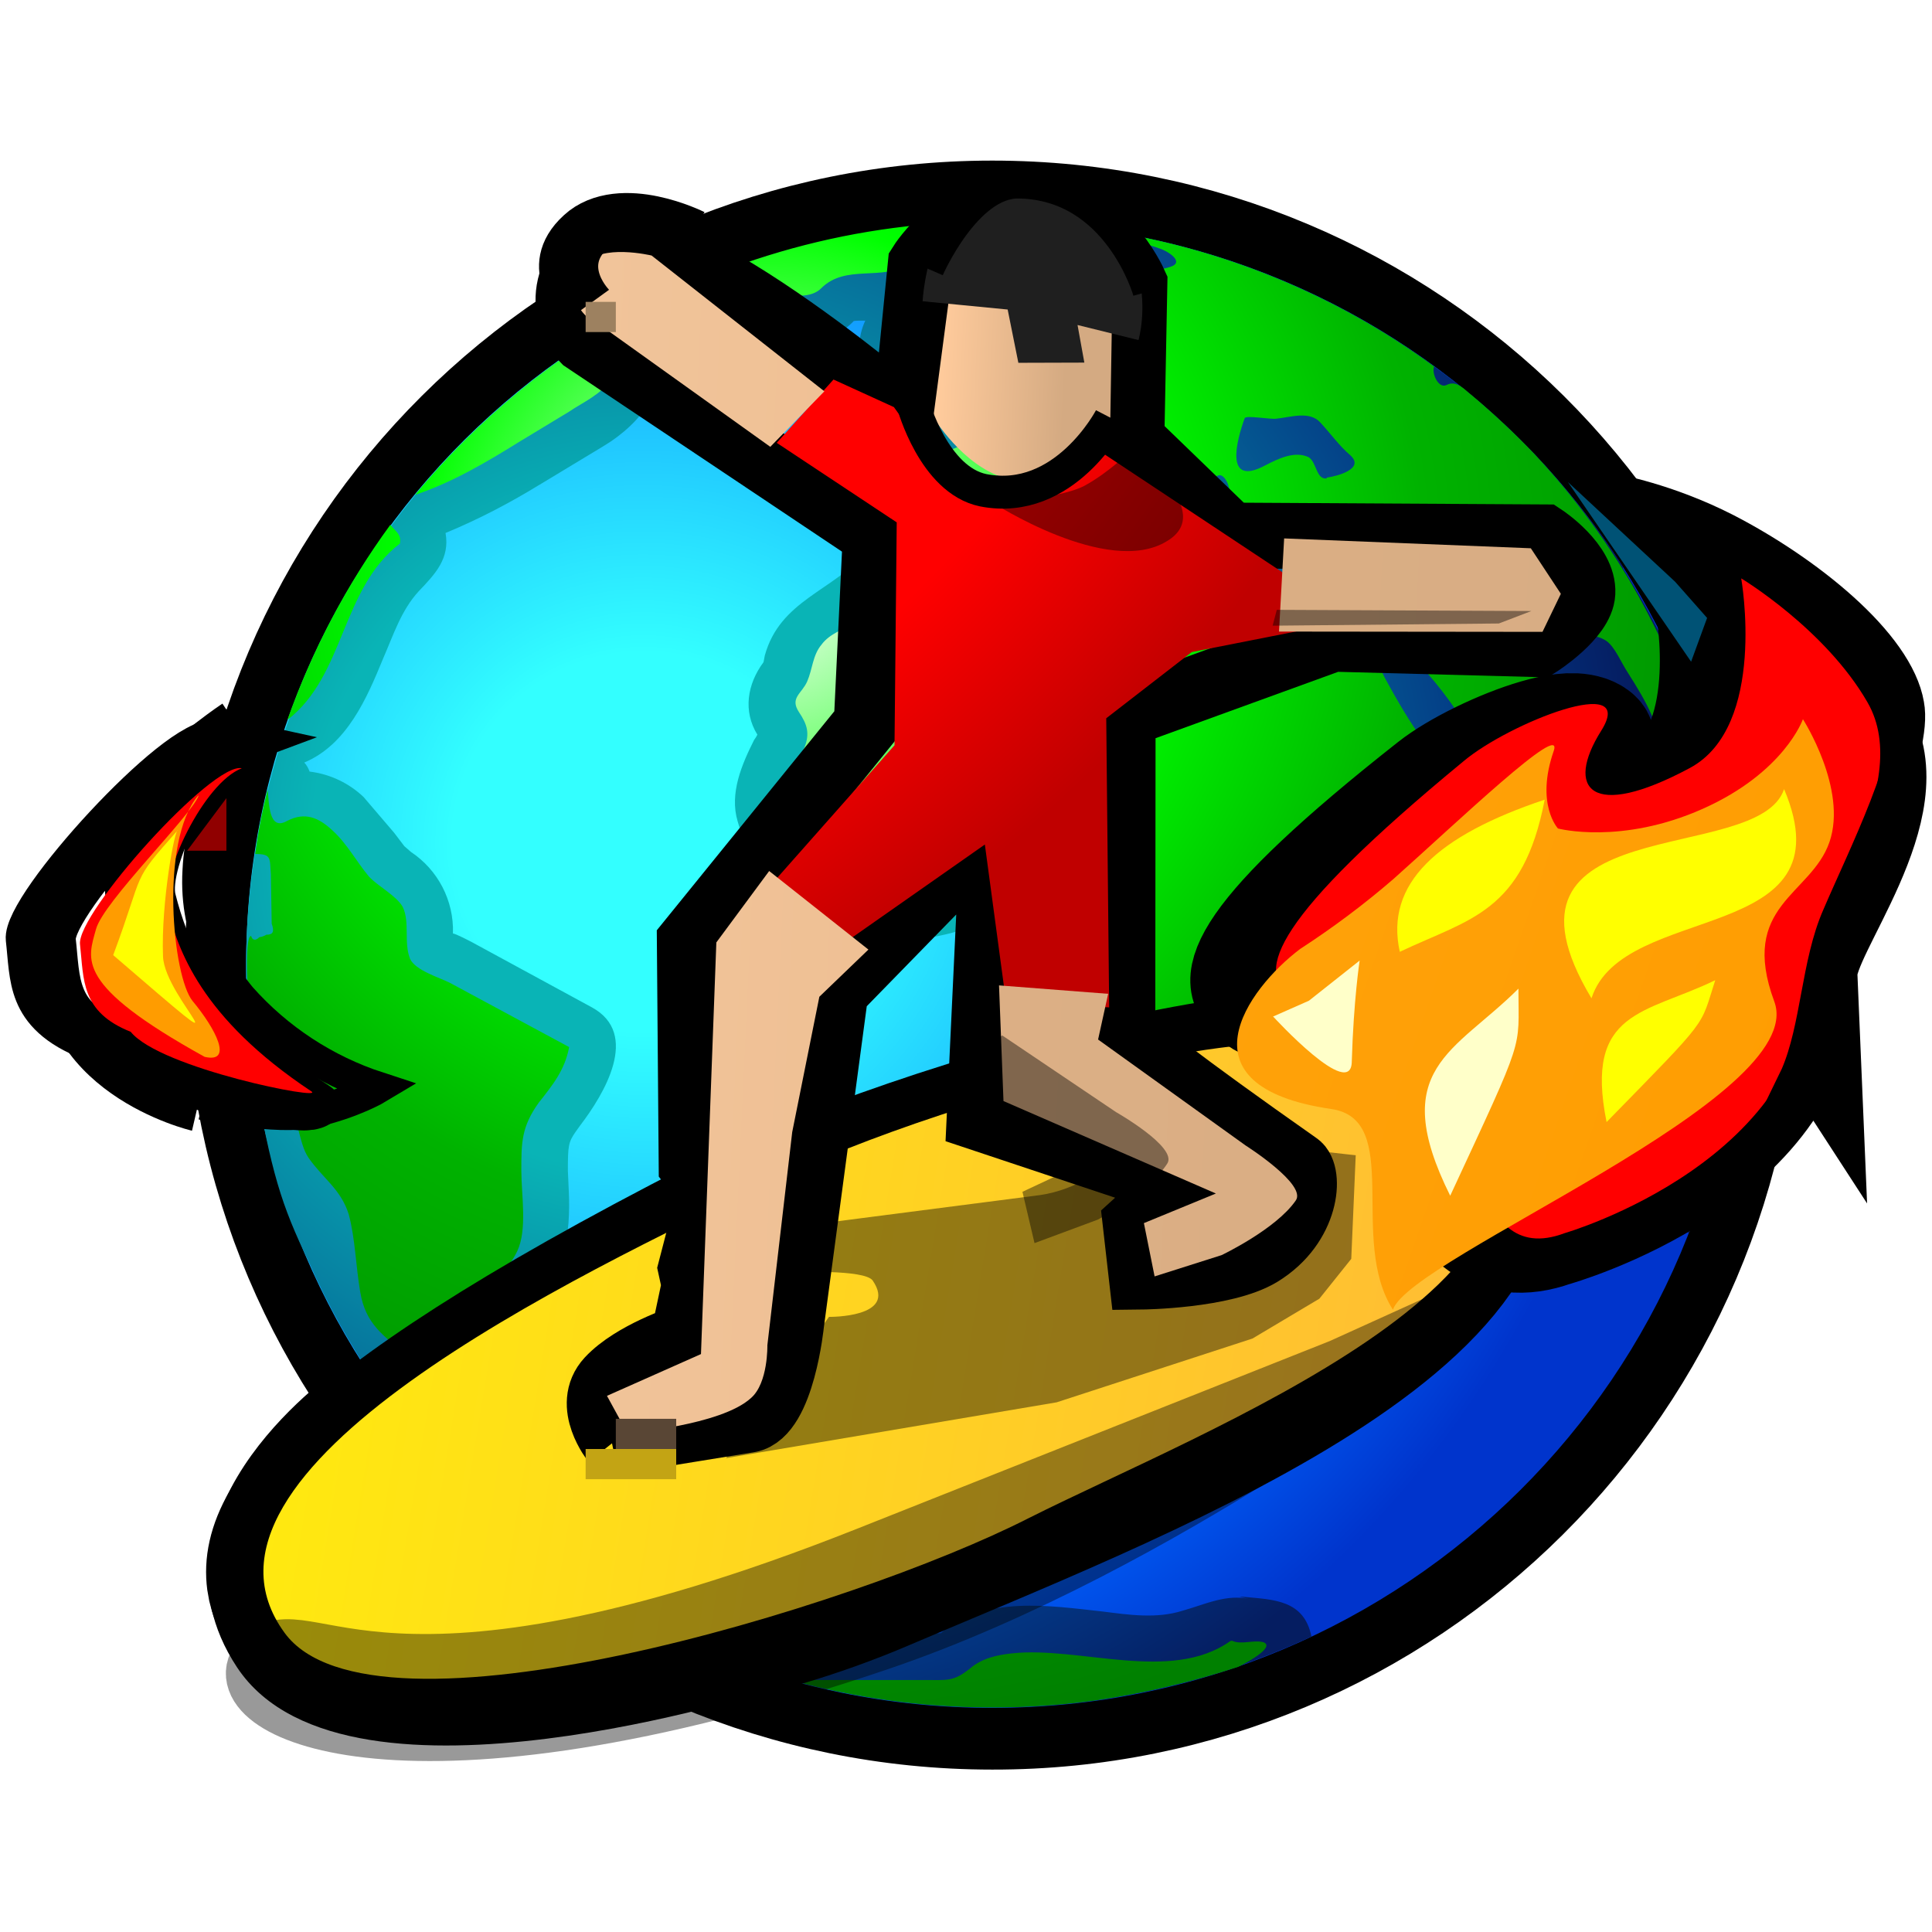
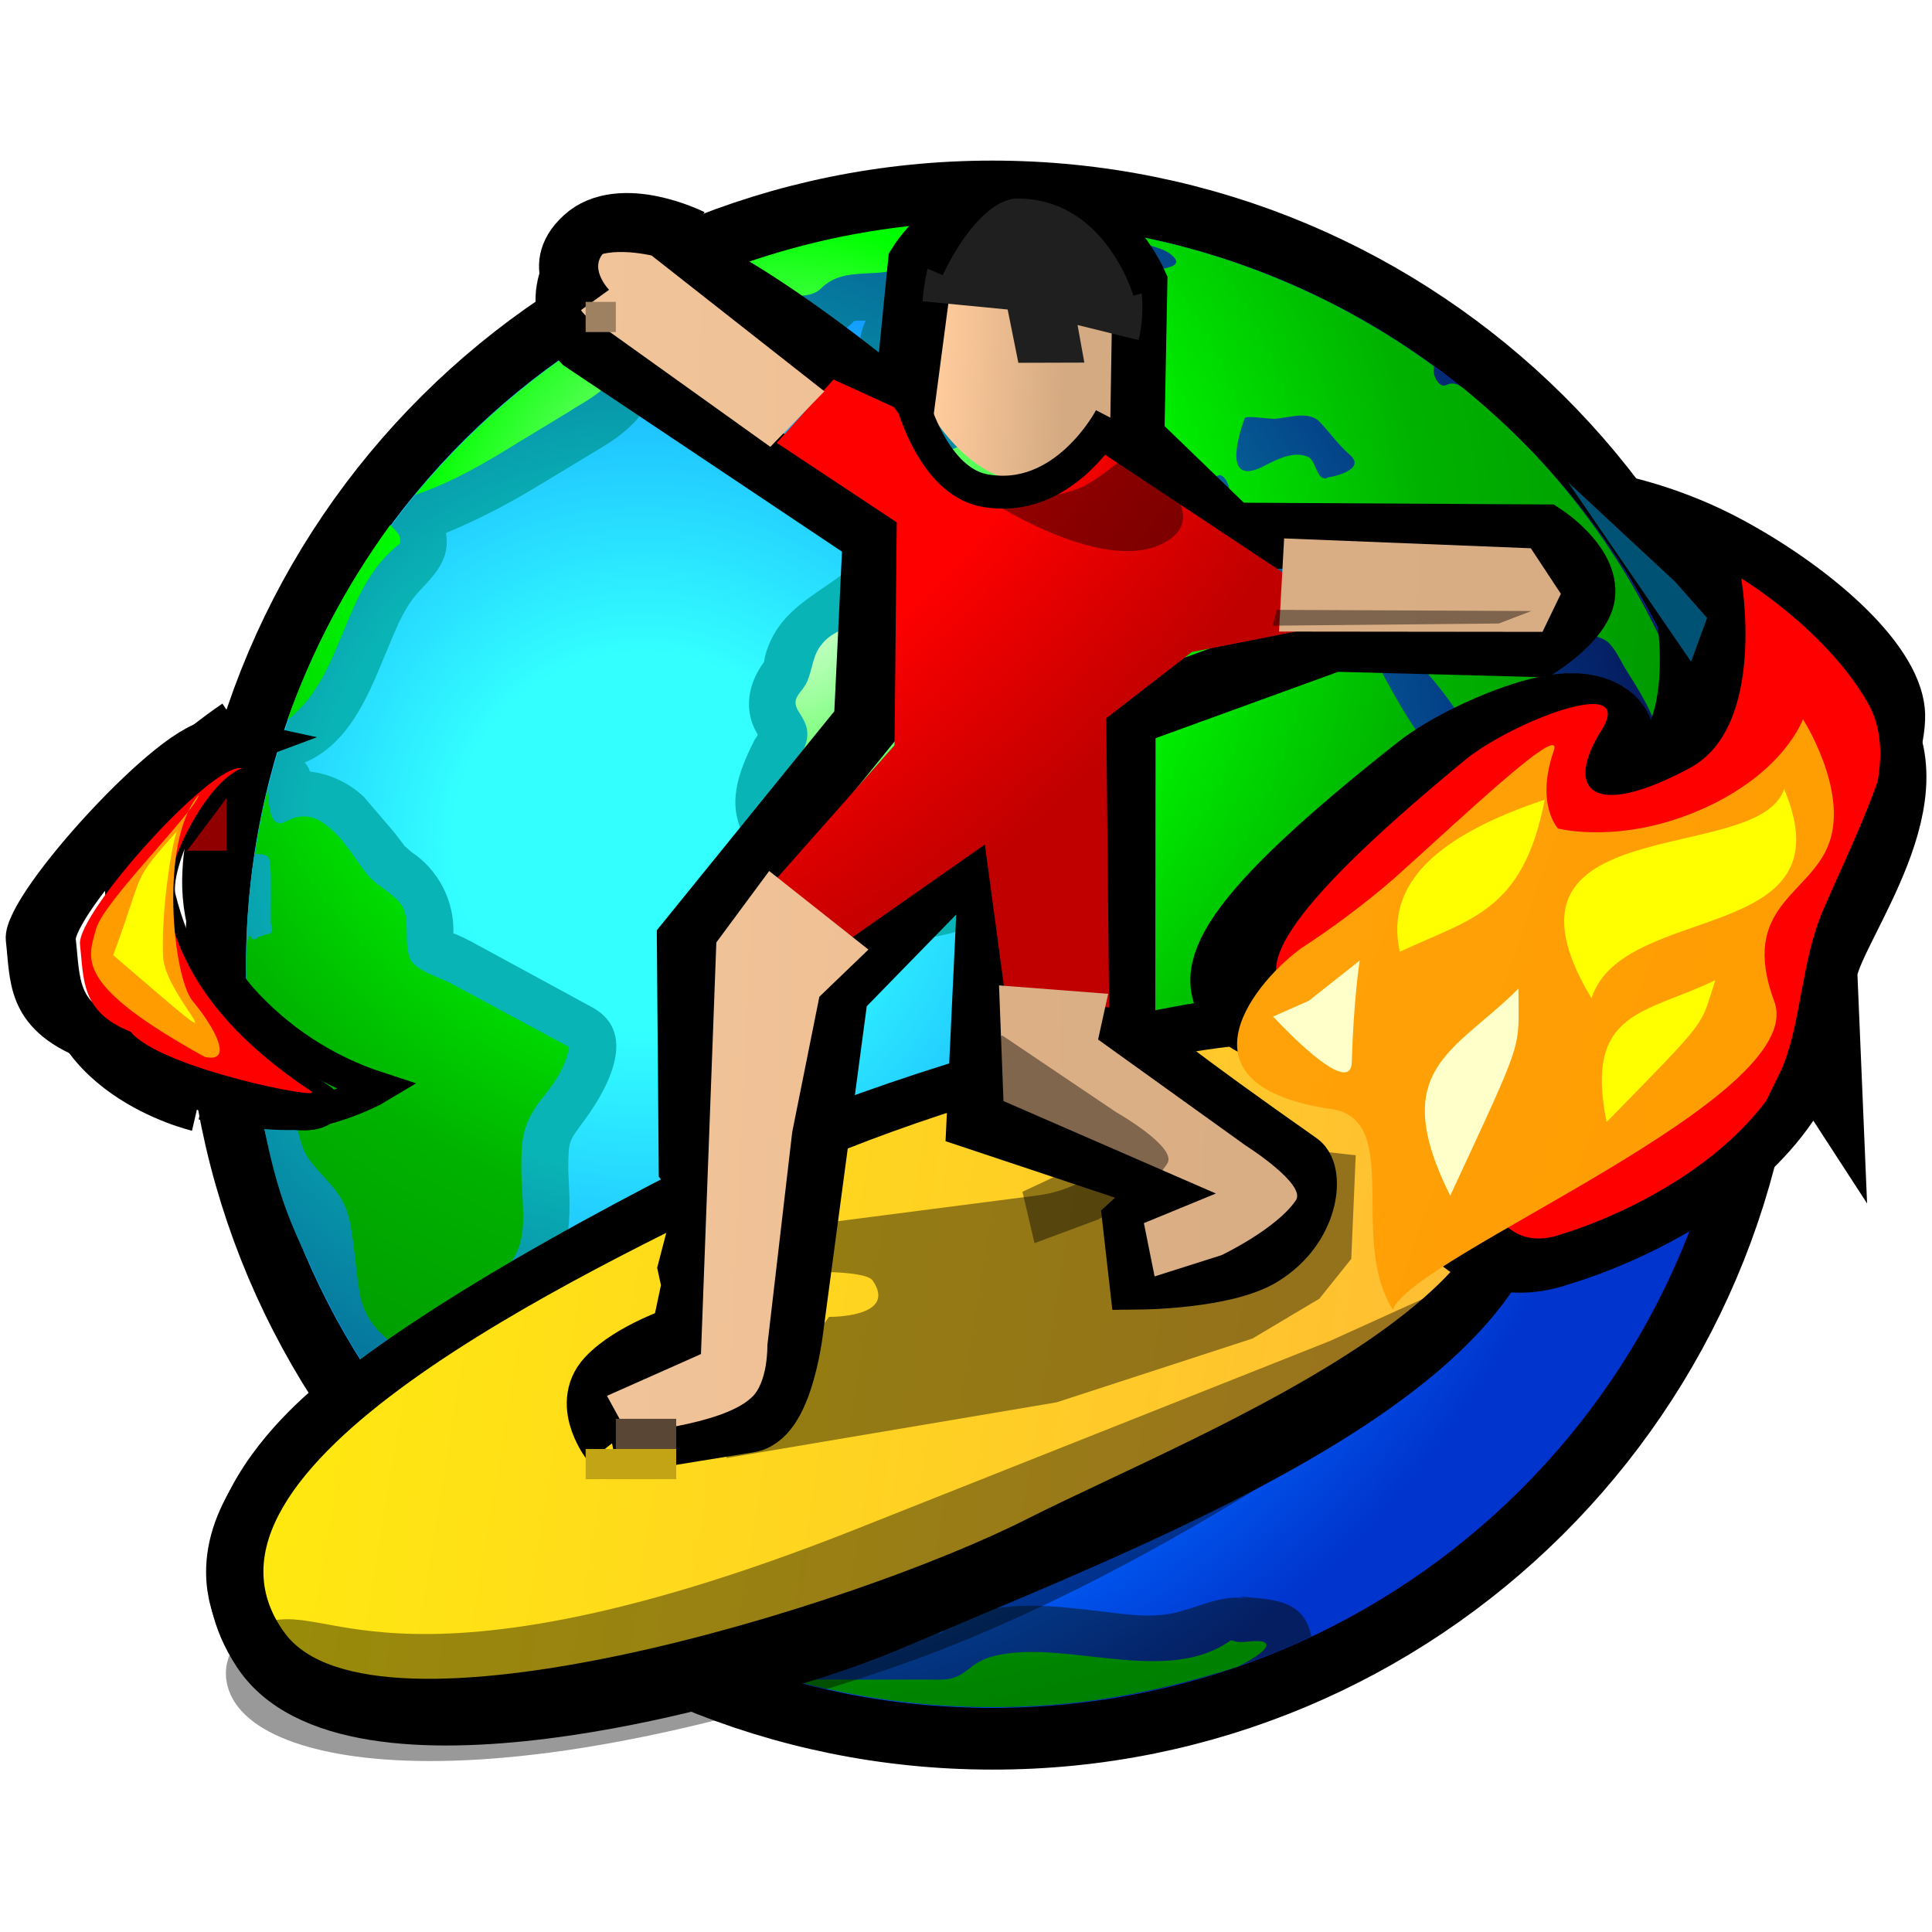
<svg xmlns="http://www.w3.org/2000/svg" viewBox="-0.4 0 64 64">
  <radialGradient id="a" cx="0" cy="0" r="64" gradientTransform="matrix(.3803 0 0 -.3803 23.53 21.02)" gradientUnits="userSpaceOnUse">
    <stop offset=".19" stop-color="#3ff" />
    <stop offset=".78" stop-color="#06f" />
    <stop offset="1" stop-color="#0034cc" />
  </radialGradient>
  <radialGradient id="b" cx="0" cy="0" r="64" gradientTransform="matrix(.3803 0 0 -.3803 23.53 21.02)" gradientUnits="userSpaceOnUse">
    <stop offset=".33" stop-color="#09b4b6" />
    <stop offset=".85" stop-color="#033784" />
    <stop offset="1" stop-color="#051d61" />
  </radialGradient>
  <radialGradient id="c" cx="26.49" cy="14.44" r="28.65" gradientUnits="userSpaceOnUse">
    <stop offset="0" stop-color="#fff" />
    <stop offset=".3" stop-color="#0f0" />
    <stop offset=".56" stop-color="#00b200" />
    <stop offset="1" stop-color="green" />
  </radialGradient>
  <linearGradient id="d" x1="-64" x2="64" y1="-64" y2="-64" gradientUnits="userSpaceOnUse">
    <stop offset=".48" stop-color="#fffc00" />
    <stop offset=".87" stop-color="#ffba36" />
  </linearGradient>
  <linearGradient id="e" x1="-64" x2="64" y1="-64" y2="-64" gradientUnits="userSpaceOnUse">
    <stop offset=".97" stop-opacity=".42" />
    <stop offset="1" stop-opacity=".24" />
  </linearGradient>
  <radialGradient id="f" cx="0" cy="0" r="64" gradientUnits="userSpaceOnUse">
    <stop offset=".54" stop-color="red" />
    <stop offset=".66" stop-color="#c00000" />
  </radialGradient>
  <linearGradient id="g" x1="-64" x2="64" y1="-64" y2="-64" gradientUnits="userSpaceOnUse">
    <stop offset="0" stop-color="#ffe5ce" />
    <stop offset=".82" stop-color="#ecb989" />
  </linearGradient>
  <linearGradient id="h" x1="-64" x2="64" y1="-64" y2="-64" gradientUnits="userSpaceOnUse">
    <stop offset=".05" stop-color="#efbc8c" />
    <stop offset="1" stop-color="#d4aa82" />
  </linearGradient>
  <linearGradient id="i" x1="-64" x2="64" y1="-64" y2="-64" gradientUnits="userSpaceOnUse">
    <stop offset=".7" stop-color="#ffcb9c" />
    <stop offset=".73" stop-color="#d4aa82" />
  </linearGradient>
  <linearGradient id="j" x1="-64" x2="64" y1="-64" y2="-64" gradientUnits="userSpaceOnUse">
    <stop offset="0" stop-color="#262626" />
    <stop offset="1" stop-color="#1c1c1c" />
  </linearGradient>
  <linearGradient id="k" x1="-64" x2="64" y1="-64" y2="-64" gradientUnits="userSpaceOnUse">
    <stop offset="0" stop-color="#ffbc34" />
    <stop offset="1" stop-color="#ff9c00" />
  </linearGradient>
  <linearGradient id="l" x1="-64" x2="64" y1="-64" y2="-64" gradientUnits="userSpaceOnUse">
    <stop offset="0" stop-opacity="0" />
    <stop offset=".43" stop-opacity=".4" />
  </linearGradient>
  <path d="M32.47 7.36c13.66 0 24.74 11 24.74 24.6a24.7 24.7 0 0 1-24.74 24.62c-13.65 0-24.7-11.03-24.7-24.62s11.07-24.6 24.7-24.6z" fill="none" stroke="#000" stroke-width="4.08" />
  <g transform="matrix(1.3646 0 0 1.358 -11.2 -.65)">
    <path fill="url(#a)" d="M32 5.9c10.01 0 18.13 8.1 18.13 18.11S42.01 42.14 32 42.14c-10 0-18.11-8.12-18.11-18.13S22 5.9 32 5.9z" />
-     <path fill="url(#b)" d="M47.32 14.32A18.2 18.2 0 0 0 35.28 6.2C34.2 6 33.1 5.9 32 5.9a18.2 18.2 0 0 0-13.41 5.96C15 15.82 13.3 21.3 14.07 26.6c.43 2.5.67 3.26 1.34 4.66 1.82 4.17 5.2 7.55 9.36 9.37a18.3 18.3 0 0 0 14.98-.23c-.18-.9-.92-.9-1.66-.97H38l.26.06c-.57-.14-1.1.13-1.64.28-.63.2-1.3.1-1.93.02-1.28-.14-2.86-.4-3.94.53H27.4c-.5-.36-1-.47-1.46-.5-.04-.03-.25-.28-.25-.28-.13-.13-.23-.23-.43-.3l-1.08-.37-1.13-.4c-.1-.03-.2-.05-.3-.05-.01-.04-.01-.1-.02-.14l-.25-.4c-.35-.6-.7-1.15-1.4-1.3.08-.37-.06-.68-.15-1.06-.13-.4-.17-.8-.13-1.2l.03-.36c.03-.5.06-1-.01-1.5.78-.9.96-1.82.9-2.97l-.02-.45c0-.62.01-.7.2-.97l.1-.14c.57-.75 1.47-2.23.28-2.88l-2.93-1.6s-.38-.2-.44-.2v-.01a2.3 2.3 0 0 0-1.02-1.98l-.16-.14-.25-.33-.74-.87a2.3 2.3 0 0 0-1.31-.62c-.03-.08-.07-.16-.13-.22 1.04-.44 1.52-1.57 1.92-2.55.24-.55.43-1.16.86-1.63.4-.42.76-.8.65-1.42.82-.34 1.57-.74 2.27-1.17l.1-.06 1.45-.88c1-.6 1.46-1.43 1.8-2.55a2.8 2.8 0 0 0 1.59-.31c.78.5 2.04.5 2.7-.2.03-.01.16-.01.28-.01-.38.8 0 1.87.87 2.2.03.03.04.1.07.13-.16.06-.35.12-.35.12l-.8.9c-.17.54 0 1.1.26 1.6a4.3 4.3 0 0 0 .13.49c-.1.1-.15.2-.15.2-.82.96-2.1 1.18-2.47 2.53l-.03.16c-.4.54-.5 1.2-.15 1.77a.8.8 0 0 1-.08.13c-.3.6-.6 1.3-.4 1.98.17.66.73 1.15 1.24 1.6.5.42 1 .88 1.64 1.1.74.3 1.55.22 2.3.03l.77-.23c.36-.13.7-.3 1.1-.27s.72.37 1 .62c-.53 1.36.5 2.7 1.1 3.88 0 0 .15.24.2.3-.75 1.37-.84 2.87.3 4l.13.12c-.03 1.12.02 3.08 1.42 3.4 1.45.36 2.93-.47 3.8-1.55l.35-.43.3-.2c.3-.2.63-.47.8-.83.2-.36.2-.8.45-1.12v.01c.04.7.7 1.2 1.38 1.08.85-.13 1.36-1.04 1.7-1.74l.16-.28.03-.08c.42-.7.72-1.6.2-2.34-.45-.64-1.33-.8-1.94-.3v-.4l.02-1.3c.03-.2.45-.58.67-.8l.2-.22.24-.2c.45-.4.88-.84 1.06-1.45.08-.27.04-.7.05-.98v-.3c.04-.6-.03-1.2-.5-1.6.5-.3.9-.86 1.06-1.52.02.03.1.17.1.17.13.3.34.67.66.98-.05.74.23 1.45.57 2.1.32.63.38 1.34.37 2.04l.03.72c.02.37.06.75-.04 1.12-.1.36-.26.65-.35 1a9.9 9.9 0 0 0-.3 2.41c-.1.67.3 1.3.83 1.5a18.2 18.2 0 0 0-1.61-16.21z" />
-     <path fill="url(#c)" d="M19.57 32.16c.3-.4.68-.7.9-1.16.25-.53.1-1.37.1-1.97 0-.67 0-1.06.42-1.65.33-.42.64-.8.74-1.36l-2.9-1.57c-.26-.13-.83-.3-.96-.58-.16-.4 0-.9-.18-1.27-.16-.28-.6-.5-.82-.74-.3-.36-.53-.8-.88-1.12-.34-.32-.67-.46-1.1-.24-.46.27-.44-.44-.48-.76-.13.52-.23 1.04-.3 1.57.4 0 .35.1.38.5l.02 1.2c.07.2.03.27-.13.27-.05.03-.1.05-.17.06-.1.1-.17.07-.2-.03-.18-.01-.06 1.77-.05 1.92.05.57-.01 2.38.8 2.12.44.27.37.98.65 1.38.35.5.78.76.97 1.37.16.6.17 1.26.28 1.9.13.78.56 1.06 1.14 1.54.14.84.37 1.35.93 1.96l.74.88c.22.3.34.3.57-.04a4.5 4.5 0 0 1-.36-2.1c.05-.68.2-1.44-.1-2.08M26 7.1c.36.23.38.46.83.54.3.06.78.12 1.02-.13.6-.6 1.48-.16 2.15-.6.54-.34 1-1 1.7-1 .42 0 .7.25 1.03.46.47.25.85-.24 1.28-.38-3.35-.37-6.77.2-9.8 1.64.67.22 1.28-.13 1.78-.54m4.62 2.7c.33.02.7.24 1 .12.52-.2.02-.96-.17-1.2-.16-.15-.87-.87-.74-.24.08.43.45 1-.08 1.3m-13 3.98c.05-.24-.1-.3-.23-.47-1.06 1.46-1.9 3.06-2.5 4.76 1.4-1.08 1.3-3.2 2.73-4.3m32.47 9.15A20.2 20.2 0 0 0 47.68 15c-.7-1.25-1.54-2.4-2.52-3.45a19 19 0 0 0-1.53-1.44c-.16-.12-.35-.37-.6-.24-.2.1-.37-.3-.3-.45-2.37-1.75-5.17-2.9-8.07-3.33.4.28.94.27 1.4.45.18.05.64.33.26.45-.75.24-1.58-.06-2.33 0-.48.03-.7.2-.74.66-.02.28-.1.78 0 1.03.1.3 1.02-.07 1.17-.23.22-.27-.06-.86.58-.68.22.48.7 1.84-.33 1.48-.26-.1-.75-.5-1.04-.38-.03 0-.08.32-.1.37-.08.17-.24.26-.43.3-.73.2-1.25.32-1.53 1.12-.12.38-.1.63-.55.78-.32.1-.67.18-1 .33-.4.2-.12.75.03 1.03.12.2.1.68.32.8.63.37 1.35-1.05 1.62-1.37.33-.44.72-.35 1.2-.5.23-.07.5-.62.75-.54.77.3 1 1.24 1.12 1.96.24.01.1-.6.6-.46-.4-.4-.65-1-.7-1.57.56.38.95.76 1.1 1.38.18.63.46 1 .97.36.14-.13.32-.98.58-.75.23.2.24.9-.1.98.2.2.48.1.7.04.3-.08.5-.07.8.05.35.14.73.2 1.08.2.4.03.6.35.76.64.47.77-2.34.46-2.48.45a2.2 2.2 0 0 0-1.02.09c-.25.1-.42.43-.7.32-.32-.1-.62-.4-.9-.57-.38-.26-.77-.47-1.2-.66-.68-.3-1.47-.5-2.2-.35-.34.07-.7.23-.97.44-.36.26-.74.04-1.1.4-.52.54-.9 1.2-1.6 1.54-.28.14-.63.26-.82.52-.22.26-.22.6-.35.9s-.43.4-.2.75c.2.3.27.52.13.87-.22.5-.8 1.18-.38 1.74.4.54 1.1 1.05 1.65 1.45.6.45 1.35.4 2.03.2.65-.15 1.3-.48 1.97-.52.83-.07 1.5.48 2.07 1 .4.35.54.48.23.98-.32.54-.1.94.15 1.5l.84 1.6c.13.22.3.43.4.68.1.26-.08.44-.2.66-.26.48-.46 1.05-.46 1.6 0 .62.3.85.7 1.24.35.36.33 1 .3 1.47-.04.66.15 1.1.53 1.62.58.03 1.2-.01 1.72-.27.64-.3.93-.92 1.4-1.4.44-.44.92-.5 1.07-1.17.15-.82.57-1.13 1.17-1.63.54-.48.46-1.12.5-1.76.02-.74-.08-1.57.03-2.3.08-.67.74-1.2 1.17-1.67.34-.33.9-.66 1-1.14.08-.27.01-.6.01-.9 0-.22.08-.55-.02-.72-.25-.52-1.33-.01-1.43-.5-.1-.3-.08-.24.1-.42.23-.2 0-.4-.18-.5-.53-.32-.93-.5-1.33-1-.35-.47-.65-1-.94-1.53-.06-.12-.77-1.53-.35-1.4.45.16.85.7 1.15 1.02.55.6 1.03 1.23 1.37 1.96.01.1.32.27.4.3.25.18.5.33.83.3.7-.07 1.04-.7 1.08-1.34.1-.87-.58-.68-1.1-1.1-.3-.24-.5-.56-.73-.84-.16-.18-.55-.45-.42-.74.3-.2.43-.02.7.15.35.2.72.4 1.1.52.4.13 1 .01 1.35.26.2.15.35.52.5.75.22.35.44.7.6 1.08.3.56.4.96 1.08 1.17-.44.73-.01 1.58.34 2.25.4.78.45 1.56.44 2.43-.01.8.16 1.72-.2 2.48a6.7 6.7 0 0 0-.48 2.84c.01-.05.03-.12.05-.17-.03.06-.14.53-.04.55.18.02.5-1.68.52-1.88.3-1.53.42-3.1.32-4.67m-9.93-10.8c-.26.03-.24-.4-.44-.52-.34-.16-.74.04-1.05.2-1 .54-.7-.6-.5-1.15.03-.08.66.04.78.01.32-.03.8-.2 1.06.1.25.27.45.56.73.8.34.32-.3.5-.58.54m4.88 15.9c-.3.42-.76.7-1.02 1.17-.28.53-.13 1.14-.13 1.7.56-.27.8-1 1.1-1.5.2-.38.66-1.1.05-1.37m-7.22 12.48c-1.44 1.03-3.66.12-5.3.3-.37.04-.73.12-1.02.37-.4.32-.54.28-1.08.28H27.1c2.4.67 4.92.84 7.4.5 1.17-.17 2.34-.45 3.47-.82.07-.03.93-.47.62-.6-.24-.07-.55.07-.77-.04M22.75 9.75a5.5 5.5 0 0 0 .66-1.69 18.6 18.6 0 0 0-5.42 4.49c.9-.3 1.74-.8 2.54-1.3l1.2-.73c.32-.22.8-.43 1-.78m-1.87 27.92c-.14.1-.27.26-.43.3.45.38.94.75 1.44 1.08-.4-.42-.52-1.04-1-1.38" />
+     <path fill="url(#b)" d="M47.32 14.32A18.2 18.2 0 0 0 35.28 6.2C34.2 6 33.1 5.9 32 5.9a18.2 18.2 0 0 0-13.41 5.96c-3.6 3.96-5.3 9.44-4.52 14.74.43 2.5.67 3.26 1.34 4.66 1.82 4.17 5.2 7.55 9.36 9.37a18.3 18.3 0 0 0 14.98-.23c-.18-.9-.92-.9-1.66-.97H38l.26.06c-.57-.14-1.1.13-1.64.28-.63.2-1.3.1-1.93.02-1.28-.14-2.86-.4-3.94.53H27.4a2.7 2.7 0 0 0-1.46-.5c-.04-.03-.25-.28-.25-.28-.13-.13-.23-.23-.43-.3l-2.2-.77c-.1-.03-.2-.05-.3-.05-.01-.04-.01-.1-.02-.14l-.25-.4c-.35-.6-.7-1.15-1.4-1.3.08-.37-.06-.68-.15-1.06a2.9 2.9 0 0 1-.13-1.2l.03-.36c.03-.5.06-1-.01-1.5.78-.9.96-1.82.9-2.97l-.02-.45c0-.62.01-.7.2-.97l.1-.14c.57-.75 1.47-2.23.28-2.88l-2.93-1.6s-.38-.2-.44-.2v-.01a2.3 2.3 0 0 0-1.02-1.98l-.16-.14-.25-.33-.74-.87a2.3 2.3 0 0 0-1.31-.62c-.03-.08-.07-.16-.13-.22 1.04-.44 1.52-1.57 1.92-2.55.24-.55.43-1.16.86-1.63.4-.42.76-.8.65-1.42.82-.34 1.57-.74 2.27-1.17l.1-.06 1.45-.88c1-.6 1.46-1.43 1.8-2.55a2.8 2.8 0 0 0 1.59-.31c.78.5 2.04.5 2.7-.2.03-.01.16-.01.28-.01-.38.8 0 1.87.87 2.2.03.03.04.1.07.13-.16.06-.35.12-.35.12l-.8.9c-.17.54 0 1.1.26 1.6a4.3 4.3 0 0 0 .13.49c-.1.1-.15.2-.15.2-.82.96-2.1 1.18-2.47 2.53l-.03.16c-.4.54-.5 1.2-.15 1.77a.8.8 0 0 1-.08.13c-.3.6-.6 1.3-.4 1.98.17.66.73 1.15 1.24 1.6.5.42 1 .88 1.64 1.1.74.3 1.55.22 2.3.03l.77-.23c.36-.13.7-.3 1.1-.27s.72.37 1 .62c-.53 1.36.5 2.7 1.1 3.88 0 0 .15.24.2.3-.75 1.37-.84 2.87.3 4l.13.12c-.03 1.12.02 3.08 1.42 3.4 1.45.36 2.93-.47 3.8-1.55l.35-.43.3-.2a2.2 2.2 0 0 0 .8-.83c.2-.36.2-.8.45-1.12v.01c.04.7.7 1.2 1.38 1.08.85-.13 1.36-1.04 1.7-1.74l.16-.28.03-.08c.42-.7.72-1.6.2-2.34-.45-.64-1.33-.8-1.94-.3v-.4l.02-1.3c.03-.2.45-.58.67-.8l.2-.22.24-.2c.45-.4.88-.84 1.06-1.45.08-.27.04-.7.05-.98v-.3c.04-.6-.03-1.2-.5-1.6.5-.3.9-.86 1.06-1.52.02.03.1.17.1.17.13.3.34.67.66.98-.05.74.23 1.45.57 2.1.32.63.38 1.34.37 2.04l.03.72c.02.37.06.75-.04 1.12-.1.36-.26.65-.35 1a9.9 9.9 0 0 0-.3 2.41c-.1.67.3 1.3.83 1.5a18.2 18.2 0 0 0-1.61-16.21z" />
+     <path fill="url(#c)" d="M19.57 32.16c.3-.4.68-.7.9-1.16.25-.53.1-1.37.1-1.97 0-.67 0-1.06.42-1.65.33-.42.64-.8.74-1.36l-2.9-1.57c-.26-.13-.83-.3-.96-.58-.16-.4 0-.9-.18-1.27-.16-.28-.6-.5-.82-.74-.3-.36-.53-.8-.88-1.12-.34-.32-.67-.46-1.1-.24-.46.27-.44-.44-.48-.76a14 14 0 0 0-.3 1.57c.4 0 .35.1.38.5V23c.07.2.03.27-.13.27-.05.03-.1.05-.17.06-.1.1-.17.07-.2-.03-.18-.01-.06 1.77-.05 1.92.05.57-.01 2.38.8 2.12.44.27.37.98.65 1.38.35.5.78.76.97 1.37.16.6.17 1.26.28 1.9.13.78.56 1.06 1.14 1.54.14.84.37 1.35.93 1.96l.74.88c.22.3.34.3.57-.04a4.5 4.5 0 0 1-.36-2.1c.05-.68.2-1.44-.1-2.08M26 7.1c.36.23.38.46.83.54.3.06.78.12 1.02-.13.6-.6 1.48-.16 2.15-.6.54-.34 1-1 1.7-1 .42 0 .7.25 1.03.46.47.25.85-.24 1.28-.38-3.35-.37-6.77.2-9.8 1.64.67.22 1.28-.13 1.78-.54m4.62 2.7c.33.02.7.24 1 .12.52-.2.02-.96-.17-1.2-.16-.15-.87-.87-.74-.24.08.43.45 1-.08 1.3m-13 3.98c.05-.24-.1-.3-.23-.47-1.06 1.46-1.9 3.06-2.5 4.76 1.4-1.08 1.3-3.2 2.73-4.3M50.1 22.9A20.2 20.2 0 0 0 47.68 15c-.7-1.25-1.54-2.4-2.52-3.45a19 19 0 0 0-1.53-1.44c-.16-.12-.35-.37-.6-.24-.2.1-.37-.3-.3-.45-2.37-1.75-5.17-2.9-8.07-3.33.4.28.94.27 1.4.45.18.05.64.33.26.45-.75.24-1.58-.06-2.33 0-.48.03-.7.2-.74.66-.02.28-.1.78 0 1.03.1.3 1.02-.07 1.17-.23.22-.27-.06-.86.58-.68.22.48.7 1.84-.33 1.48-.26-.1-.75-.5-1.04-.38-.03 0-.08.32-.1.37-.08.17-.24.26-.43.3-.73.2-1.25.32-1.53 1.12-.12.38-.1.63-.55.78-.32.1-.67.18-1 .33-.4.2-.12.75.03 1.03.12.2.1.68.32.8.63.37 1.35-1.05 1.62-1.37.33-.44.72-.35 1.2-.5.23-.07.5-.62.75-.54.77.3 1 1.24 1.12 1.96.24.01.1-.6.6-.46a2.6 2.6 0 0 1-.7-1.57c.56.38.95.76 1.1 1.38.18.63.46 1 .97.36.14-.13.32-.98.58-.75.23.2.24.9-.1.98.2.2.48.1.7.04.3-.08.5-.07.8.05.35.14.73.2 1.08.2.4.03.6.35.76.64.47.77-2.34.46-2.48.45a2.2 2.2 0 0 0-1.02.09c-.25.1-.42.43-.7.32-.32-.1-.62-.4-.9-.57-.38-.26-.77-.47-1.2-.66-.68-.3-1.47-.5-2.2-.35-.34.07-.7.23-.97.44-.36.26-.74.04-1.1.4-.52.54-.9 1.2-1.6 1.54-.28.14-.63.26-.82.52-.22.26-.22.6-.35.9s-.43.4-.2.75c.2.3.27.52.13.87-.22.5-.8 1.18-.38 1.74.4.54 1.1 1.05 1.65 1.45.6.45 1.35.4 2.03.2.65-.15 1.3-.48 1.97-.52.83-.07 1.5.48 2.07 1 .4.35.54.48.23.98-.32.54-.1.94.15 1.5l.84 1.6c.13.22.3.43.4.68.1.26-.08.44-.2.66-.26.48-.46 1.05-.46 1.6 0 .62.3.85.7 1.24.35.36.33 1 .3 1.47-.04.66.15 1.1.53 1.62.58.03 1.2-.01 1.72-.27.64-.3.93-.92 1.4-1.4.44-.44.92-.5 1.07-1.17.15-.82.57-1.13 1.17-1.63.54-.48.46-1.12.5-1.76.02-.74-.08-1.57.03-2.3.08-.67.74-1.2 1.17-1.67.34-.33.9-.66 1-1.14.08-.27.01-.6.01-.9 0-.22.08-.55-.02-.72-.25-.52-1.33-.01-1.43-.5-.1-.3-.08-.24.1-.42.23-.2 0-.4-.18-.5-.53-.32-.93-.5-1.33-1-.35-.47-.65-1-.94-1.53-.06-.12-.77-1.53-.35-1.4.45.16.85.7 1.15 1.02.55.6 1.03 1.23 1.37 1.96.01.1.32.27.4.3.25.18.5.33.83.3.7-.07 1.04-.7 1.08-1.34.1-.87-.58-.68-1.1-1.1-.3-.24-.5-.56-.73-.84-.16-.18-.55-.45-.42-.74.3-.2.43-.02.7.15a5.8 5.8 0 0 0 1.1.52c.4.13 1 .01 1.35.26.2.15.35.52.5.75.22.35.44.7.6 1.08.3.56.4.96 1.08 1.17-.44.73-.01 1.58.34 2.25.4.78.45 1.56.44 2.43-.01.8.16 1.72-.2 2.48a6.7 6.7 0 0 0-.48 2.84c.01-.05.03-.12.05-.17-.03.06-.14.53-.04.55.18.02.5-1.68.52-1.88.3-1.53.42-3.1.32-4.67m-9.93-10.8c-.26.03-.24-.4-.44-.52-.34-.16-.74.04-1.05.2-1 .54-.7-.6-.5-1.15.03-.08.66.04.78.01.32-.03.8-.2 1.06.1.25.27.45.56.73.8.34.32-.3.5-.58.54M45 28.03c-.3.42-.76.7-1.02 1.17-.28.53-.13 1.14-.13 1.7.56-.27.8-1 1.1-1.5.2-.38.66-1.1.05-1.37M37.78 40.5c-1.44 1.03-3.66.12-5.3.3-.37.04-.73.12-1.02.37-.4.32-.54.28-1.08.28H27.1a18.3 18.3 0 0 0 7.4.5c1.17-.17 2.34-.45 3.47-.82.07-.03.93-.47.62-.6-.24-.07-.55.07-.77-.04M22.75 9.75a5.5 5.5 0 0 0 .66-1.69 18.6 18.6 0 0 0-5.42 4.49c.9-.3 1.74-.8 2.54-1.3l1.2-.73c.32-.22.8-.43 1-.78m-1.87 27.92c-.14.1-.27.26-.43.3.45.38.94.75 1.44 1.08-.4-.42-.52-1.04-1-1.38" />
  </g>
  <g fill="none" stroke="#000">
    <path d="M42.18 33.74C45.5 38.77 34.8 44.9 29 48.6c-6.26 4-14.32 4.58-15.2 2.64-.62-1.34 0-4.06 9.87-11.38 4.58-3.38 16.57-9.07 18.5-6.12z" transform="matrix(1.2583 .1812 -.1887 1.208 1.37 -11.7)" stroke-width="4" />
    <path d="M11.2 45.73s-6.47 4.4-3.3 9.2c3.26 4.95 17.04.55 17.04.55" stroke-width="1.08" />
  </g>
  <path fill="url(#d)" d="M24.67 37.5c4.55-3.36 16.42-9.3 19.62-5.76 4.64 5.12-6.08 11.6-10.7 15.12C29 50.4 16 57 12.93 53.6c-4.13-4.56 6.64-12.36 11.74-16.1z" transform="matrix(1.1375 .156 -.1706 1.041 3.46 -3.73)" />
  <path fill="url(#e)" d="M23.67 50.93l10.37-1.75 6.14-2 2.1-1.25 1-1.25.14-3.25s-5.25-.52-6-1.25c-.2-.2-1.58 2.16-3.9 2.5l-7.12.92-.63 1.5s2.25-.1 2.5.26c.8 1.17-1.37 1.14-1.37 1.14" transform="matrix(1.0562 0 0 1.0562 -1.35 -5.49)" />
-   <path stroke-width="2.18" d="M19.95 47.75s-.96-1.2-.18-2.04c.8-.86 2.47-1.4 2.47-1.4l.37-1.74-.12-.55.67-2.58-.65-.84-.06-7.4 5.86-7.23.3-6.26-9.66-6.46s-1.17-1.15 0-2.73C20.66 6.13 29.6 13.8 29.6 13.8l.5-5.04s1.32-2.12 3.65-2c2.3.1 3.43 2.63 3.43 2.63l-.1 5.18 3.28 3.17 10.38.06s1.33.88 1.28 1.84c-.04.8-1.45 1.7-1.45 1.7l-6.82-.18-6.96 2.53-.01 10.26s-2.13-.93 5.8 4.64c.42.27.34 1.98-1.23 2.94-1.2.73-3.93.76-3.93.76l-.2-1.76 1.43-1.3-6.6-2.2.45-9.55-5.22 5.35-1.47 11s-.3 3-1.4 3.2l-4.5.73z" fill="none" stroke="#000" />
+   <path stroke-width="2.18" d="M19.95 47.75s-.96-1.2-.18-2.04c.8-.86 2.47-1.4 2.47-1.4l.37-1.74-.12-.55.67-2.58-.65-.84-.06-7.4 5.86-7.23.3-6.26-9.66-6.46s-1.17-1.15 0-2.73c1.7-2.4 10.65 5.28 10.65 5.28l.5-5.04s1.32-2.12 3.65-2c2.3.1 3.43 2.63 3.43 2.63l-.1 5.18 3.28 3.17 10.38.06s1.33.88 1.28 1.84c-.04.8-1.45 1.7-1.45 1.7l-6.82-.18-6.96 2.53-.01 10.26s-2.13-.93 5.8 4.64c.42.27.34 1.98-1.23 2.94-1.2.73-3.93.76-3.93.76l-.2-1.76 1.43-1.3-6.6-2.2.45-9.55-5.22 5.35-1.47 11s-.3 3-1.4 3.2l-4.5.73z" fill="none" stroke="#000" />
  <g transform="matrix(1.0904 .0512 -.0512 1.0904 3.6532 -7.5158)">
    <path fill="url(#f)" d="M22.42 17.37l-1.63 2 3.75 2.24.25 6.76-3.62 4.5 2.62 1.38 3.88-3 .87 4.76h3.13l-.5-8.76 2.5-2.13L37 24.3l.1-1.25-6.36-3.8s-.5.87-3 .87c-1.37 0-2.45-.74-2.45-.74l-1-1.26z" />
    <path fill="url(#g)" d="M17 48.5l.67 1.1s2.83-.36 3.7-1.24c.5-.48.42-1.62.42-1.62l.45-6.5.63-4.14 1.42-1.5-3.12-2.24-1.5 2.24.12 12.5z" />
    <path fill="url(#h)" d="M28.3 35.5l3.32.1-.24 1.4L36 40s1.93 1.1 1.6 1.6c-.56.9-2.17 1.76-2.17 1.76l-2 .74-.4-1.6 2.14-1L28.6 39z" />
    <path fill="url(#g)" d="M20.6 19.5l1.56-1.76-5.43-3.87s-1.58-.3-2 .37c-.87 1.37.63 1.87.63 1.87z" />
  </g>
  <path fill="url(#h)" d="M36.18 21.5h7.6l1 1.6-.5 1.4-8.1.37z" transform="matrix(1.0753 .043 -.0505 .9158 4.32 -3.41)" />
  <g transform="matrix(1.0904 .0512 -.0512 1.0904 3.6532 -7.5158)">
    <path fill="url(#i)" d="M25.87 14l1-1.26h2.37l1.5 1.26.13 4.24s-1.63 2.26-3.13 1.87c-1.3-.33-2.24-1.74-2.24-1.74z" />
    <path fill="url(#j)" d="M25 14.87l2.6.13.4 1.6 2-.1-.26-1.13 1.87.37s.9-3.8-3.5-4.5c-3.1-.5-3.1 3.63-3.1 3.63z" />
  </g>
  <g fill="none" stroke="#000">
    <path stroke-width="1.09" d="M29.85 13.4s.68 2.5 2.32 2.84c2.7.53 4.22-2.4 4.22-2.4" />
    <path d="M58.74 18.5c-.46-1.4 1.36-6.76-.88-9.13-1.95-2.07-4.86-3-4.86-3s2.2 4.72.36 6.8c-2.36 2.7-3.42 1.82-2.93-.44.5-2.3-2.74.57-3.7 2.26-8 14 .12 7.87 1.62 9.37 2 2 3.38 7.63 5.88 5.5 0 0 6.62-4.76 4.5-11.37z" transform="matrix(1.048 .2723 -.3044 .8665 3.02 .2)" stroke-width="4" />
  </g>
  <path fill="red" d="M59.6 31.8c-.05-1.4 3.48-5.75 1.86-8.54-1.4-2.43-4.18-4.1-4.18-4.1s.87 4.9-1.7 6.28c-3.3 1.77-4.14.68-2.94-1.23 1.23-1.95-3.05-.26-4.55 1-12.65 10.42-2.27 7.18-1.16 8.97 1.5 2.38 1.22 7.9 4.5 6.67 0 0 8.4-2.43 8.18-9.03z" />
  <path fill="url(#k)" d="M50.04 34.1C50.04 32.1 60 23 58 20s0-4 0-6-2-4-2-4 0 2-2 4-4 2-4 2-.9-.63-.9-2.63c0-1.2-2.1 3.37-3.36 5.87a27.6 27.6 0 0 1-2 3.26c-1.14 1.87-2.2 5.87 2.5 5.24 2.2-.3 1.8 4.36 3.8 6.36z" transform="matrix(1.048 .2765 -.3044 .88 3.68 -.46)" />
  <path d="M58.7 26.14c2.2 5.2-5.34 3.7-6.38 6.93-3.8-6.34 5.53-4.35 6.38-6.93zm-7.93.35c-.72 3.74-2.48 3.94-4.8 5.04-.5-2.26 1.24-3.85 4.8-5.04zm5.65 5.98c-.52 1.6-.14 1.16-3.6 4.7-.75-3.72 1.3-3.58 3.6-4.7z" fill="#ff0" />
  <path fill="#ffffc9" d="M49.9 32.75c0 2.1.25 1.45-2.26 6.86-2.1-4.22.15-4.75 2.26-6.86zm-8.14.93l1.2-.53 1.68-1.33s-.2 1.3-.26 3.33c0 1.37-2.6-1.47-2.6-1.47z" />
  <g fill="none" stroke="#000">
-     <path d="M7.57 23.7s-1.3 2.97-1.4 5.14c-.13 2.22.93 3.63 1.4 4.2a10.4 10.4 0 0 0 4.56 2.99s-.83.5-2.16.8c-1.15.28-3.68-.26-3.68-.26" stroke-width="1.05" />
+     <path d="M7.57 23.7s-1.3 2.97-1.4 5.14a5.9 5.9 0 0 0 1.4 4.2 10.4 10.4 0 0 0 4.56 2.99s-.83.5-2.16.8c-1.15.28-3.68-.26-3.68-.26" stroke-width="1.05" />
    <path d="M46.86 13.5C45.6 10.95 46 2 48 0c-2 0-6.64 15.83-5.64 18.5 1.14 3 1.74 5.87 5.38 6.6 2.78 2.62 13.97 2.22 12.76 1.63C51.74 22.5 48.6 17 46.86 13.5z" transform="matrix(.557 .1225 -.1618 .3898 -19.65 18.73)" stroke-width="4" />
  </g>
  <path fill="red" d="M5.15 30.03c-.26-1.03 1.2-4.1 2.46-4.58-.97-.22-5.47 4.8-5.36 5.83.13 1.17.02 2.24 1.68 2.9.98 1.22 6.5 2.3 5.98 1.97-3.67-2.44-4.42-4.7-4.77-6.1z" />
  <path fill="#ff9c00" d="M6.18 26.36c-.28.7-3.16 3.52-3.4 4.42-.27 1-.74 1.83 3.6 4.23.97.22.35-.95-.4-1.85-.66-.8-1.1-5.28.18-6.8z" />
  <path d="M5.5 27.5c-.1-.13-.57 2.4-.5 4.18.05 1.43 3.23 4.16-1.65-.04 1.08-2.9.55-2.35 2.14-4.14z" fill="#ff0" />
  <g fill="none" stroke="#000">
    <path d="M16.04 15.1s-1.43-1.5-.17-3c1.13-1.37 3.5-.1 3.5-.1" transform="matrix(.9788 .0384 -.046 .8172 4.03 -2.82)" stroke-width="2" />
    <path stroke-width="1.09" d="M30.33 8.9s1.25-2.88 3-2.87c3.34.04 4.34 3.62 4.34 3.62" />
    <path stroke-width="1.06" d="M7.26 23.75s-5.42 3.58-5.8 7.53c-.47 4.48 4.62 5.66 4.62 5.66" />
    <path d="M53.07 16.24s1.74.3 3.7 1.3c2.64 1.36 5.68 3.75 6.03 5.8.3 1.58-1.5 5.12-2.3 7-.7 1.58-.7 3.7-1.38 5.28l-1.36 2.8" stroke-width="1.08" />
  </g>
  <path fill="#005275" d="M51.54 15.97l3.55 3.3 1.06 1.2-.53 1.45z" />
  <path d="M32.8 34.3l3.77 2.54s2.04 1.16 1.7 1.7c-.6.95-2.3 1.86-2.3 1.86l-2.1.78-.4-1.7 2.26-1.06-5.82-2.1z" fill-opacity=".42" />
  <path fill="url(#e)" d="M41.18 23.87l8.6.13-1.1 1.37-7.64.24z" transform="matrix(.9807 0 0 .3017 1.51 13)" />
  <path fill="#900000" d="M5.8 28.18l1.3-1.74v1.74z" />
  <path fill="none" stroke="url(#l)" d="M9.24 56.24c1.26-1.5 3.63 2.86 19-3.24l14.86-5.9 3-1.36s-8.7 6.75-17.5 9.76c-15 5.1-20.5 2.07-19.37.74z" transform="matrix(1.0562 0 0 1.0562 -1.46 -4.35)" stroke-width="2" />
  <path d="M32.45 16.63s3.84 2.5 5.8 1.3c1.7-1-1.16-3.03-1.16-3.03s-.73.74-1.58 1.2c-.92.46-3.06.53-3.06.53z" fill-opacity=".42" />
  <path fill="#594635" d="M21 47v1h1v-1zm-1 0v1h1v-1z" />
  <path fill="#c3a414" d="M19 48v1h1v-1zm1 0v1h1v-1zm1 0v1h1v-1z" />
  <path fill="#9d8160" d="M19 10v1h1v-1z" />
</svg>
